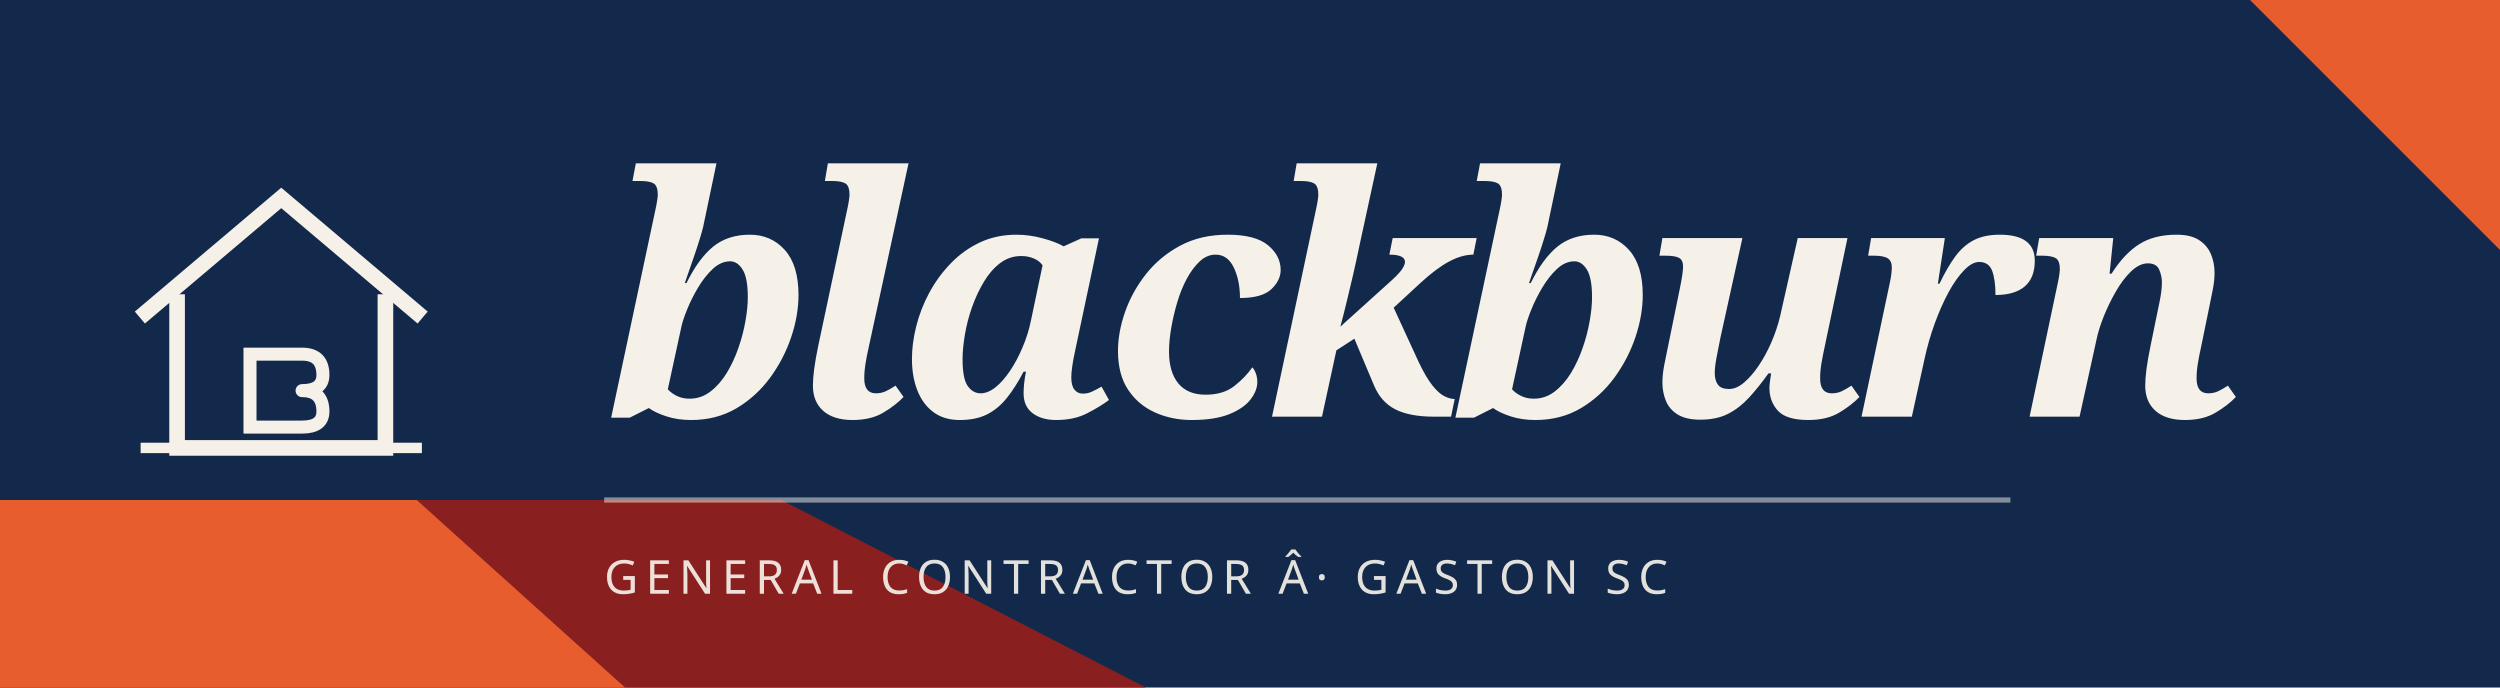
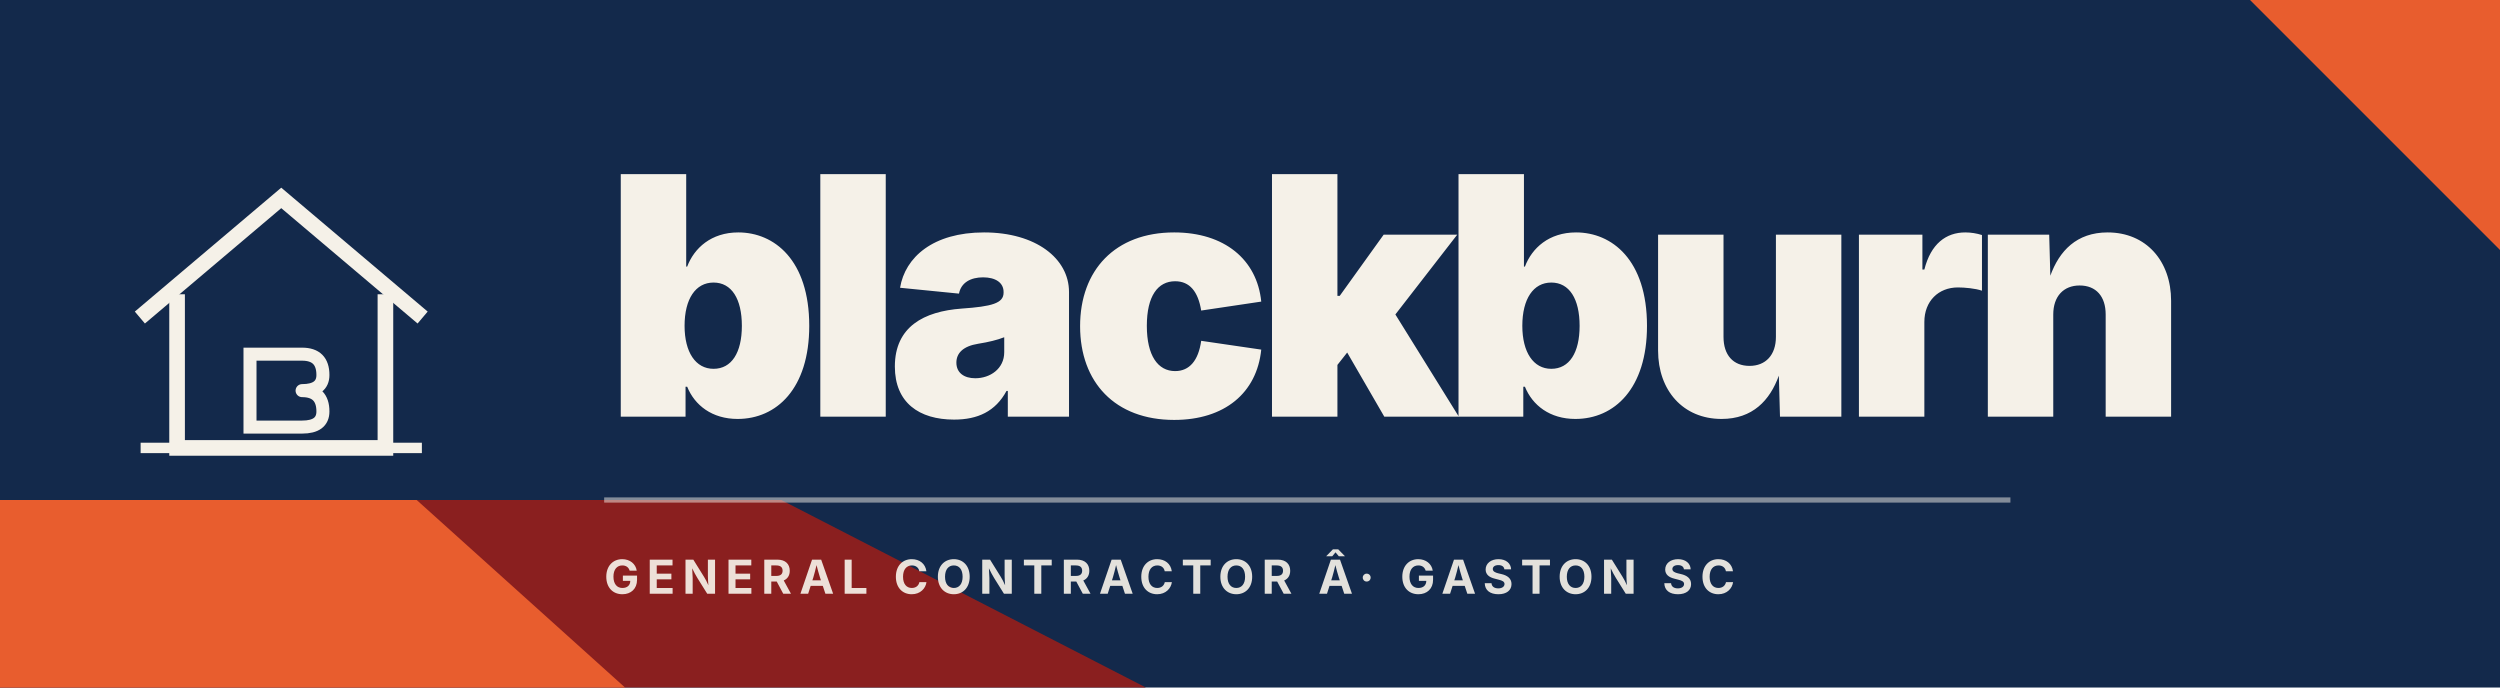
<svg xmlns="http://www.w3.org/2000/svg" viewBox="0 0 480 132" width="480" height="132" preserveAspectRatio="xMidYMid meet">
  <defs>
    <clipPath id="bc">
      <rect width="480" height="132" />
    </clipPath>
  </defs>
  <g clip-path="url(#bc)">
    <rect width="480" height="132" fill="#13294B" />
    <polygon points="-20,132 220,132 150,96 -20,96" fill="#8A1F1F" />
    <polygon points="-20,132 120,132 80,96 -20,96" fill="#E85D2E" />
    <polygon points="480,0 432,0 480,48" fill="#E85D2E" />
    <g transform="translate(22,30) scale(1)" stroke="#F5F1E8" stroke-width="3" fill="none" stroke-linecap="square" stroke-linejoin="miter">
      <path d="M6 30 L32 8 L58 30" />
      <path d="M12 28 V56 H52 V28" />
      <line x1="6" y1="56" x2="58" y2="56" stroke-width="2" />
      <path d="M26 38 H36 Q40 38 40 42 Q40 45 36 45 Q40 45 40 49 Q40 52 36 52 H26 Z M26 38 V52" stroke-width="2.5" stroke-linejoin="round" />
    </g>
    <line x1="116" y1="96" x2="386" y2="96" stroke="#F5F1E8" stroke-opacity="0.5" stroke-width="1" />
-     <text x="116" y="80" font-family="'Fraunces', 'Iowan Old Style', Georgia, serif" font-style="italic" font-weight="900" font-size="64" letter-spacing="-3" fill="#F5F1E8">blackburn</text>
-     <text x="116" y="114" font-family="'Anton', 'Oswald', 'Arial Narrow', sans-serif" letter-spacing="1.4" font-size="9" fill="#F5F1E8" fill-opacity="0.92" text-transform="uppercase">GENERAL CONTRACTOR  Â·  GASTON SC</text>
+     <text x="116" y="80" font-family="'Inter', sans-serif" font-style="normal" font-weight="900" font-size="64" letter-spacing="-3" fill="#F5F1E8">blackburn</text>
+     <text x="116" y="114" font-family="'Inter', sans-serif" font-weight="700" letter-spacing="1.4" font-size="9" fill="#F5F1E8" fill-opacity="0.92" text-transform="uppercase">GENERAL CONTRACTOR  Â·  GASTON SC</text>
  </g>
</svg>
